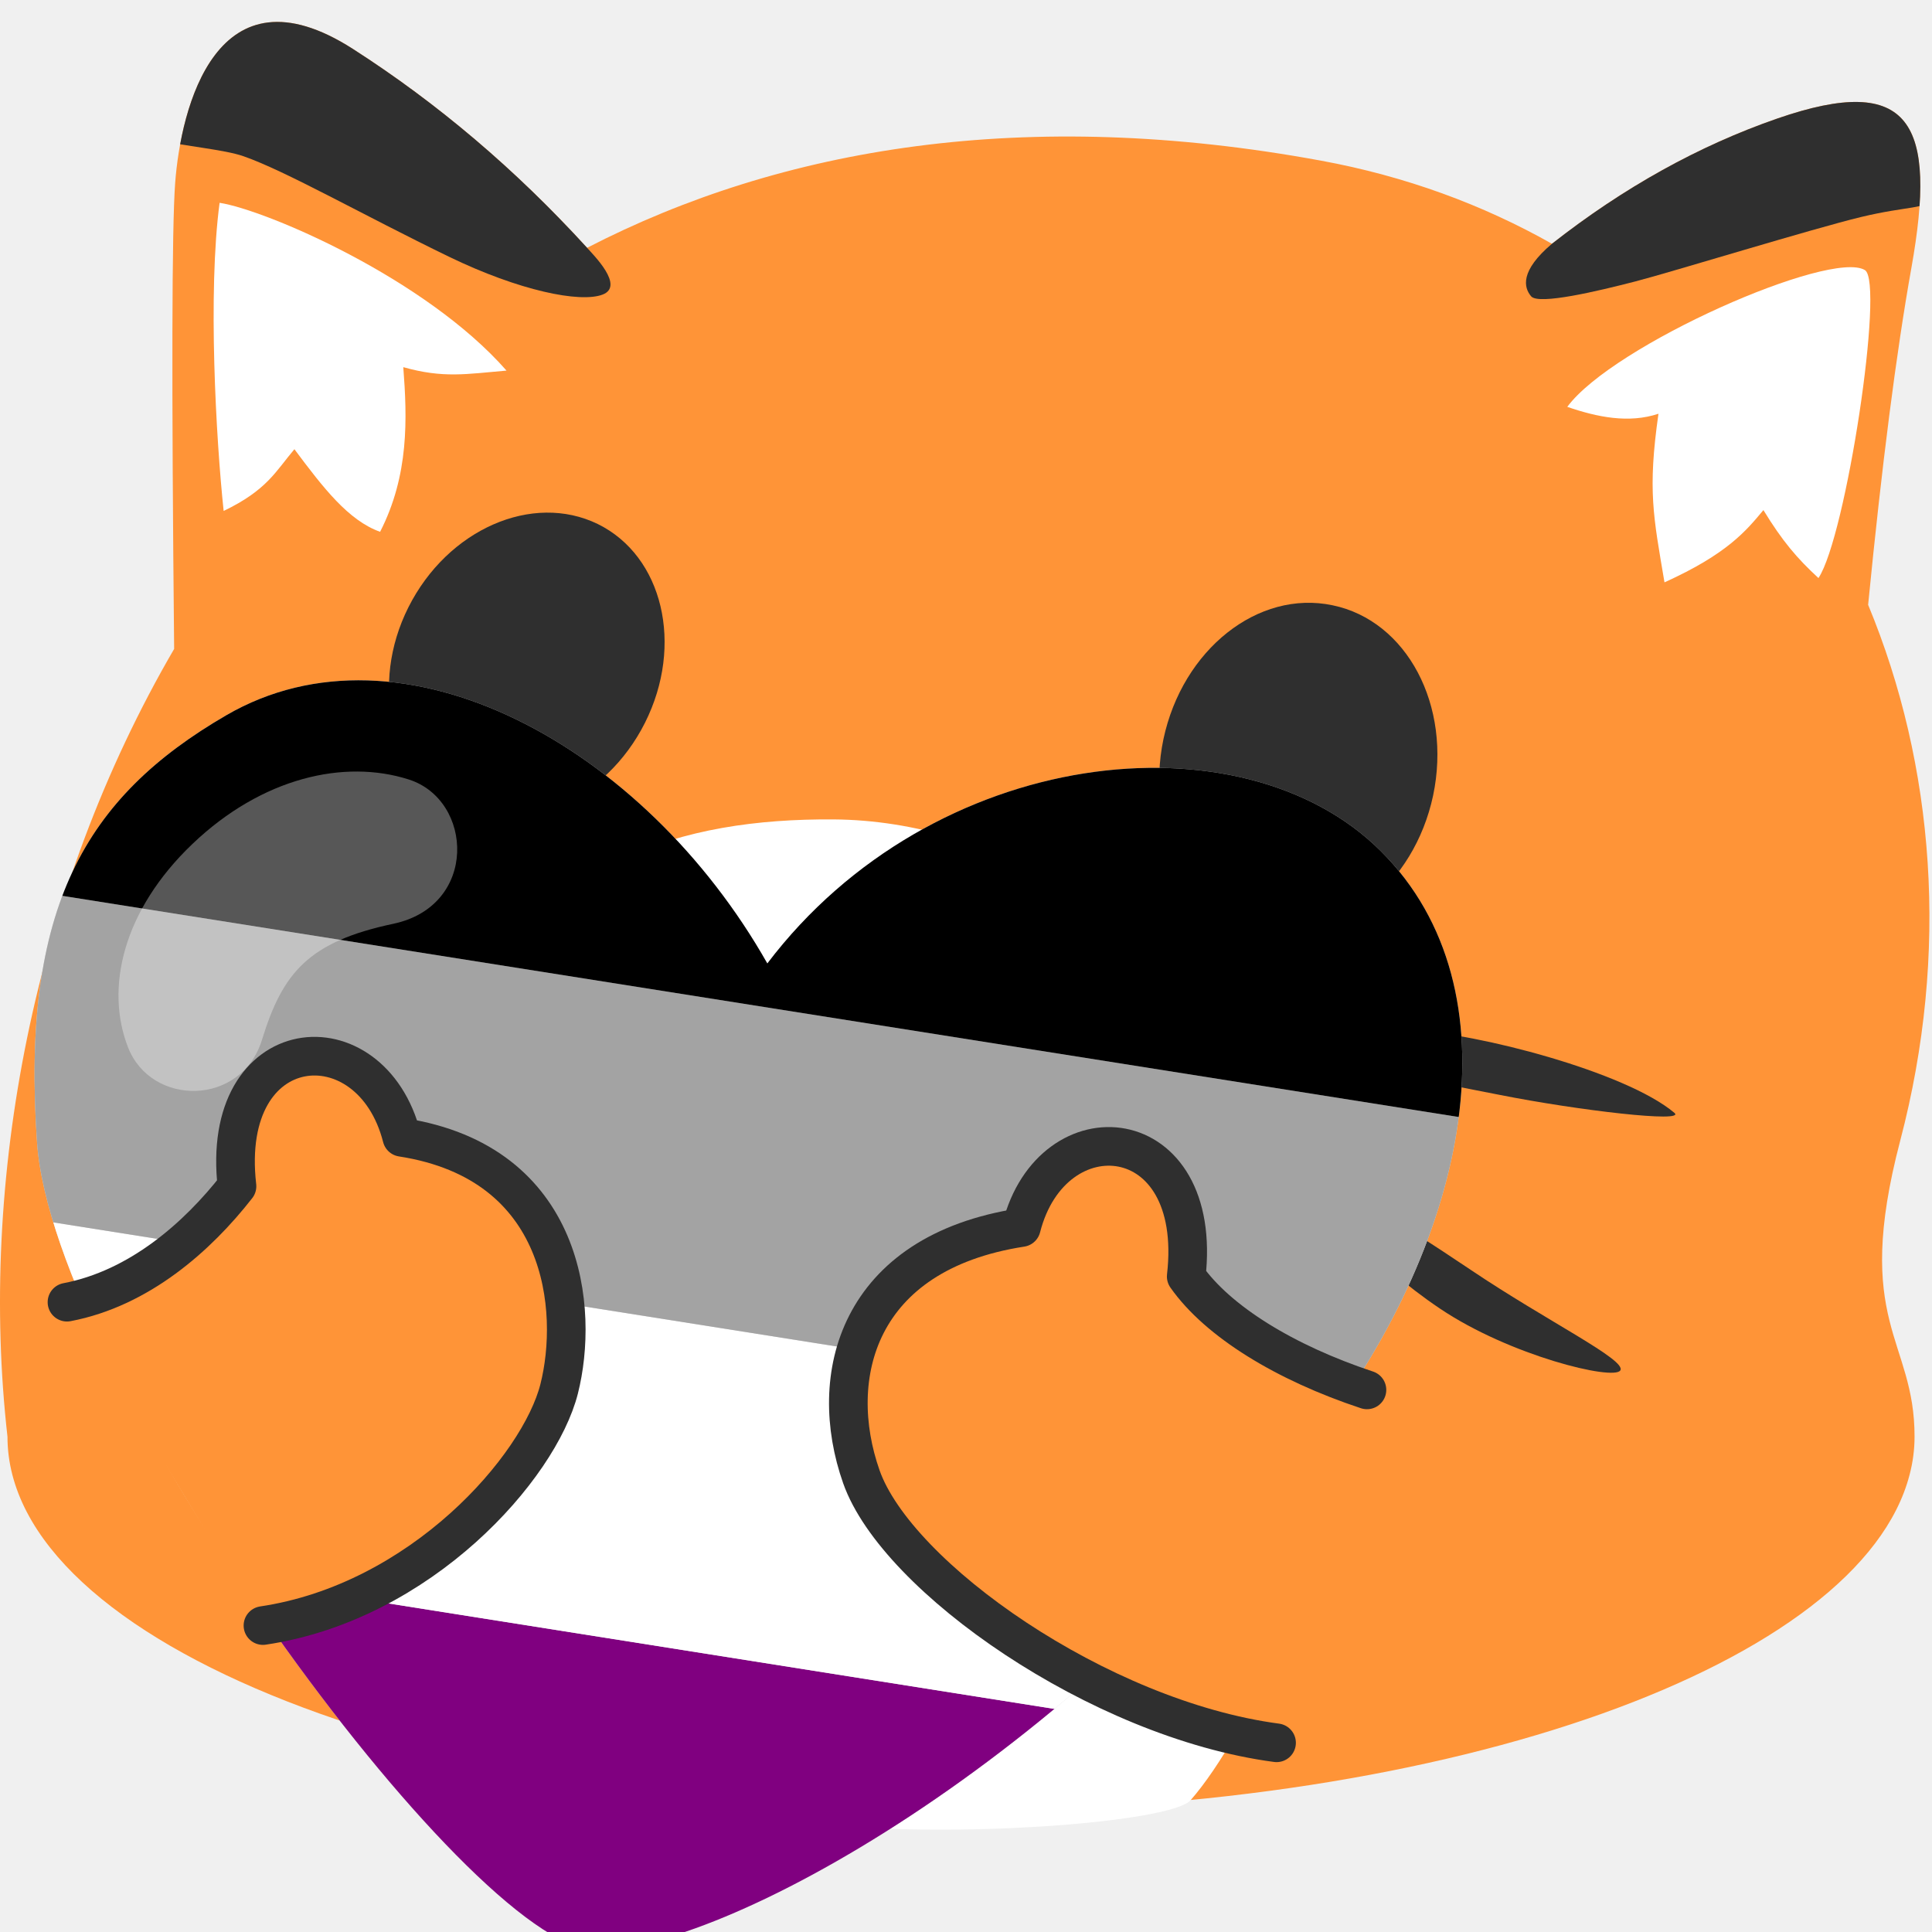
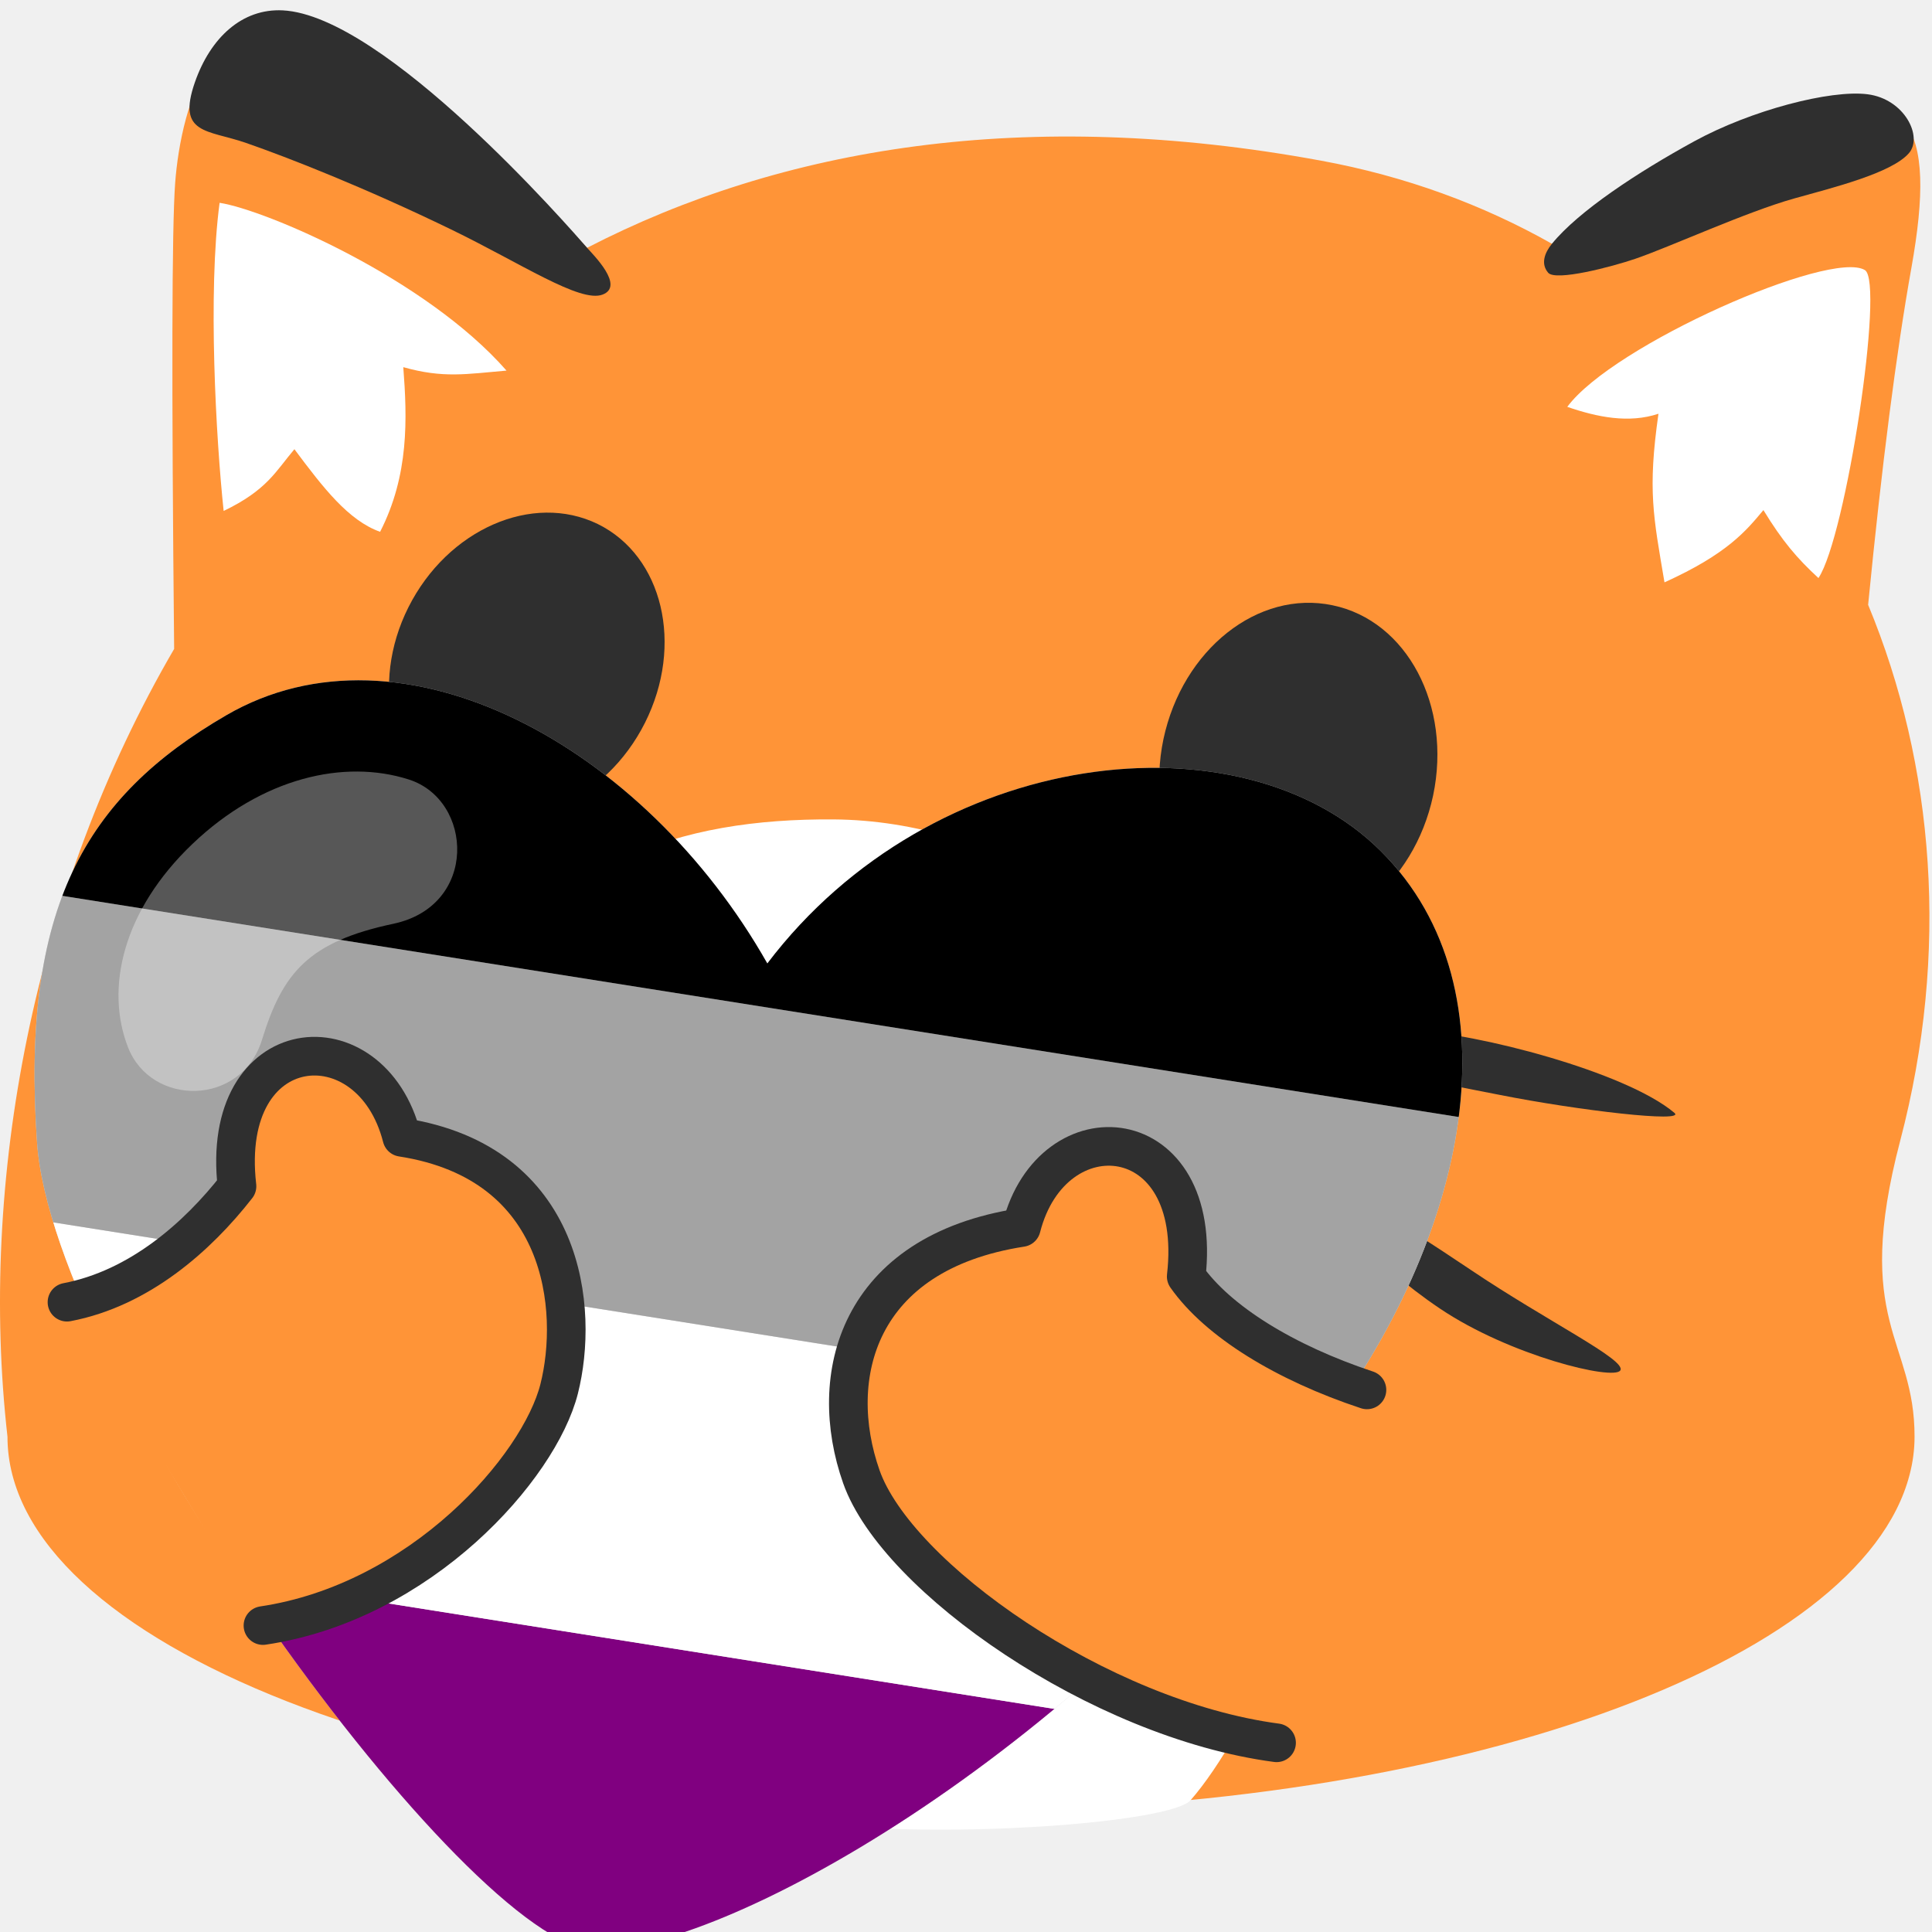
<svg xmlns="http://www.w3.org/2000/svg" width="128px" height="128px" viewBox="0 0 750 750" style="shape-rendering: geometricPrecision">
  <g id="foxcat-asexual-heart">
    <g id="foxcatblob" transform="translate(0,8.508816)" fill="none">
      <g id="Body">
-         <clipPath id="body-mask" maskUnits="userSpaceOnUse">
-           <use href="#body" height="100%" width="100%" />
-         </clipPath>
        <path id="body" fill="#ff9437" d="M227.907,87.691 C303.535,48.64 398.331,32.785 512.805,53.856 C545.561,59.865 575.596,70.937 602.463,86.121 C630.355,64.247 659.534,48.037 690,37.491 C742,19.491 752,39.491 742,95.491 C736.144,128.284 730.546,171.877 725.204,226.273 C751.04,288.613 756.818,361.338 737.696,434.165 C718.989,505.308 743.284,511.074 743.226,549.205 C743.226,554.207 742.578,559.15 741.284,564.034 C722.342,637.236 564.748,694.491 373.093,694.491 C168.614,694.491 2.902,629.41 2.902,549.205 C-8.3,450.296 12.857,337.343 67.602,243.405 C66.574,140.127 66.707,79.822 68,62.491 C70.162,33.524 84,-23.509 137,10.491 C169.904,31.599 200.206,57.333 227.907,87.691 Z" />
        <path id="stomach-floof" fill="white" d="m 130.764,508.453 c 14.299,6.367 21.31,11.98 32.57,26.136 -13.297,-33.305 -14.393,-89.969 13.681,-144.854 32.913,-64.345 87.574,-80.551 146.506,-80.15 62.914,0.428 128.613,39.441 152.426,104.493 24.409,66.679 20.551,124.35 -0.489,142.28 21.226,-5.446 25.183,-7.569 38.938,-8.014 2.894,46.543 -29.825,116.329 -52.21,141.991 -6.785,7.779 -78.321,14.257 -134.308,10.153 -55.987,-4.103 -156.123,-20.307 -161.521,-30.73 -27.187,-52.497 -31.142,-104.123 -35.594,-161.305 z" />
        <path id="ear-floof-right" fill="white" d="m 86.821,189.842 c -2.952,-27.83 -6.196,-84.866 -1.572,-119.62 17.738,2.73 79.763,29.115 111.38,65.136 -15.75,1.353 -24.507,3.039 -40.071,-1.336 1.527,19.895 2.275,41.883 -9.003,63.919 -12.299,-4.394 -22.025,-17.019 -33.268,-32.068 -7.346,8.682 -10.584,15.833 -27.467,23.969 z" />
        <path id="ear-floof-left" fill="white" d="m 608.417,149.437 c 17.698,-24.043 102.243,-61.188 115.539,-53.095 7.68,4.675 -7.346,103.518 -18.032,119.546 -8.348,-7.68 -14.025,-14.359 -21.371,-26.38 -6.679,8.014 -14.025,17.03 -38.402,28.05 -4.341,-25.712 -6.578,-35.686 -2.337,-65.45 -11.539,3.824 -23.709,1.336 -35.396,-2.671 z" />
-         <path id="ear-contour-right" clip-path="url(#body-mask)" fill="#2f2f2f" d="m 49.789,31.403 c -14.292,16.068 29.713,15.521 44.657,20.713 16.509,5.736 46.316,22.783 79.865,39.043 27.215,13.19 50.879,18.017 59.606,14.693 8.727,-3.324 -3.66,-15.471 -6.01,-18.162 C 220.881,79.646 132.357,-13.101 107.683,-9.838 92.031,-7.767 64.081,15.335 49.789,31.403 Z" />
-         <path id="ear-contour-left" clip-path="url(#body-mask)" fill="#2f2f2f" d="m 594.392,106.527 c 2.929,3.431 25.858,-2.011 40.483,-5.793 13.883,-3.59 68.978,-20.526 87.619,-25.009 18.286,-4.397 25.723,-3.01 27.175,-7.265 4.339,-12.718 -3.673,-30.888 -11.354,-36.899 -7.68,-6.011 -53.566,-1.356 -76.303,12.021 -6.368,3.747 -47.114,32.005 -59.55,42.54 -12.436,10.534 -10.999,16.974 -8.071,20.406 z" />
+         <path id="ear-contour-right" fill="#2f2f2f" d="m 75.639,23.485 c -7.058,20.313 4.963,18.308 19.906,23.5 16.509,5.736 45.949,17.284 79.498,33.544 27.215,13.19 50.146,28.648 58.873,25.324 8.727,-3.324 -3.66,-15.471 -6.01,-18.162 C 220.881,79.646 149.297,-2.467 109.773,-4.484 94.005,-5.288 81.681,6.097 75.639,23.485 Z" />
+         <path id="ear-contour-left" fill="#2f2f2f" d="m 600.991,97.362 c 2.929,3.431 24.868,-2.333 33.884,-5.427 13.65,-4.683 43.157,-18.233 61.621,-23.394 15.205,-4.25 37.864,-9.849 44.556,-17.605 5.516,-6.394 -1.717,-21.053 -16.119,-22.859 -14.402,-1.805 -45.166,6.196 -67.21,18.255 -22.043,12.059 -44.972,27.148 -55.26,39.789 -2.905,3.569 -4.401,7.81 -1.472,11.241 z" />
      </g>
      <g id="eyes" transform="translate(33,190.4912)">
        <path id="left-eye" d="m 523.331,109.834 c -7.4,34.708 -36.728,57.983 -65.513,51.959 -28.989,-6.093 -46.436,-39.157 -39.172,-73.865 7.4,-34.776 36.728,-58.051 65.649,-51.959 28.853,5.956 46.368,38.952 39.036,73.865 z" style="fill:#2f2f2f" />
        <path id="right-eye" d="M 125.552,36.727 C 140.801,6.428 173.708,-7.921 199.056,4.426 224.338,16.839 232.565,51.342 217.382,81.574 202.2,111.806 169.36,126.222 144.012,113.809 118.73,101.395 110.437,66.825 125.552,36.727 Z" style="fill:#2f2f2f" />
      </g>
      <g id="whiskers" transform="translate(33,190.4912)">
        <g transform="translate(0.391648,152.6595)" style="fill:#2f2f2f">
          <path id="Right-bottom-wisker" d="m 483.608,112.341 c 2.536,-3.92 24.188,8.94 54,29 29.812,20.06 60.606,34.972 58,39 -2.606,4.028 -42.805,-5.701 -70,-24 -27.195,-18.299 -44.536,-40.08 -42,-44 z" />
          <path id="Right-top-wisker" d="m 491.608,57.341 c -2,-6 -2,-10 23,-9 25,1 83,16 102,32 4.699,3.957 -37.129,-0.875 -68,-7 -30.871,-6.125 -55,-10 -57,-16 z" />
          <path id="Left-bottom-wisker" d="m 117.608,60.341 c -19,21 -52,36 -84,53 -32,17 -49.439,8.263 -14,-13 35.439,-21.263 84,-43 98,-40 z" />
          <path id="Left-top-wisker" d="M 122.608,0.341 C 69.608,-1.659 15.608,5.341 6.608,16.341 c 0,3.438 103,3 116,0 13,-3 8.636,-15.674 0,-16 z" />
        </g>
      </g>
      <g id="mouth" transform="translate(33,190.4912)">
        <path d="m 196,176 c 13.333,47.333 23,71.333 29,72 6,0.667 26.667,-18 62,-56 27.333,46 43.667,71.333 49,76 5.333,4.667 28,-15.667 68,-61" style="stroke:#2f2f2f;stroke-width:30;stroke-linecap:round;stroke-linejoin:round" />
      </g>
      <g>
        <g transform="translate(13 255)">
          <defs>
            <path d="M523.079 66.934c54.087 54.088 33.802 149.947-23.638 225.507C403 420 266 495 217.379 493.369c-48.621-1.631-209.603-222.173-215.99-313.27C-5 89 20 46 74.858 14.147 142.991-25.411 237 26 284.876 110.508 349 26 468.99 12.847 523.079 66.934z" id="a" />
          </defs>
          <mask id="b" fill="#fff">
            <use href="#a" />
          </mask>
          <use fill="#D8D8D8" href="#a" />
          <g mask="url(#b)">
            <path fill="purple" d="M-182.118 308.275l827.683 131.092-19.672 124.202-827.682-131.092z" />
            <path fill="#FFF" d="M-162.446 184.073l827.683 131.092-19.672 124.202-827.683-131.092z" />
            <path fill="#A3A3A3" d="M-142.774 59.871l827.682 131.092-19.671 124.202-827.683-131.092z" />
            <path fill="#000" d="M-123.103-64.33L704.58 66.761l-19.672 124.201-827.682-131.092z" />
          </g>
        </g>
        <path d="M74.715 319.095c-27.016 25.776-34 56-25 79s44 23 52-3 18-38 51-45 31-48 6-56-56.985-.776-84 25z" fill-opacity=".34" fill="#FFF" />
      </g>
      <g>
        <path id="right-arm" fill="#ff9437" stroke="#2f2f2f" stroke-width="15" stroke-linecap="round" stroke-linejoin="round" d="m 26,497 c 28,-5.333 50.638,-25.317 66,-45 -7,-61 52,-66 64,-19 63.802,9.861 68.785,67.112 61.059,97.66 -7.726,30.548 -53.617,82.745 -114.981,91.87" />
        <path id="left-arm" fill="#ff9437" stroke="#2f2f2f" stroke-width="15" stroke-linecap="round" stroke-linejoin="round" d="m 530.651,531.043 c -31.778,-10.528 -57.873,-26.529 -70.162,-44.029 7,-61 -52,-66 -64,-19 -63.802,9.861 -75.802,57.929 -62.099,96.783 13.704,38.854 92.247,94.121 161.167,103.247" />
      </g>
    </g>
  </g>
</svg>
